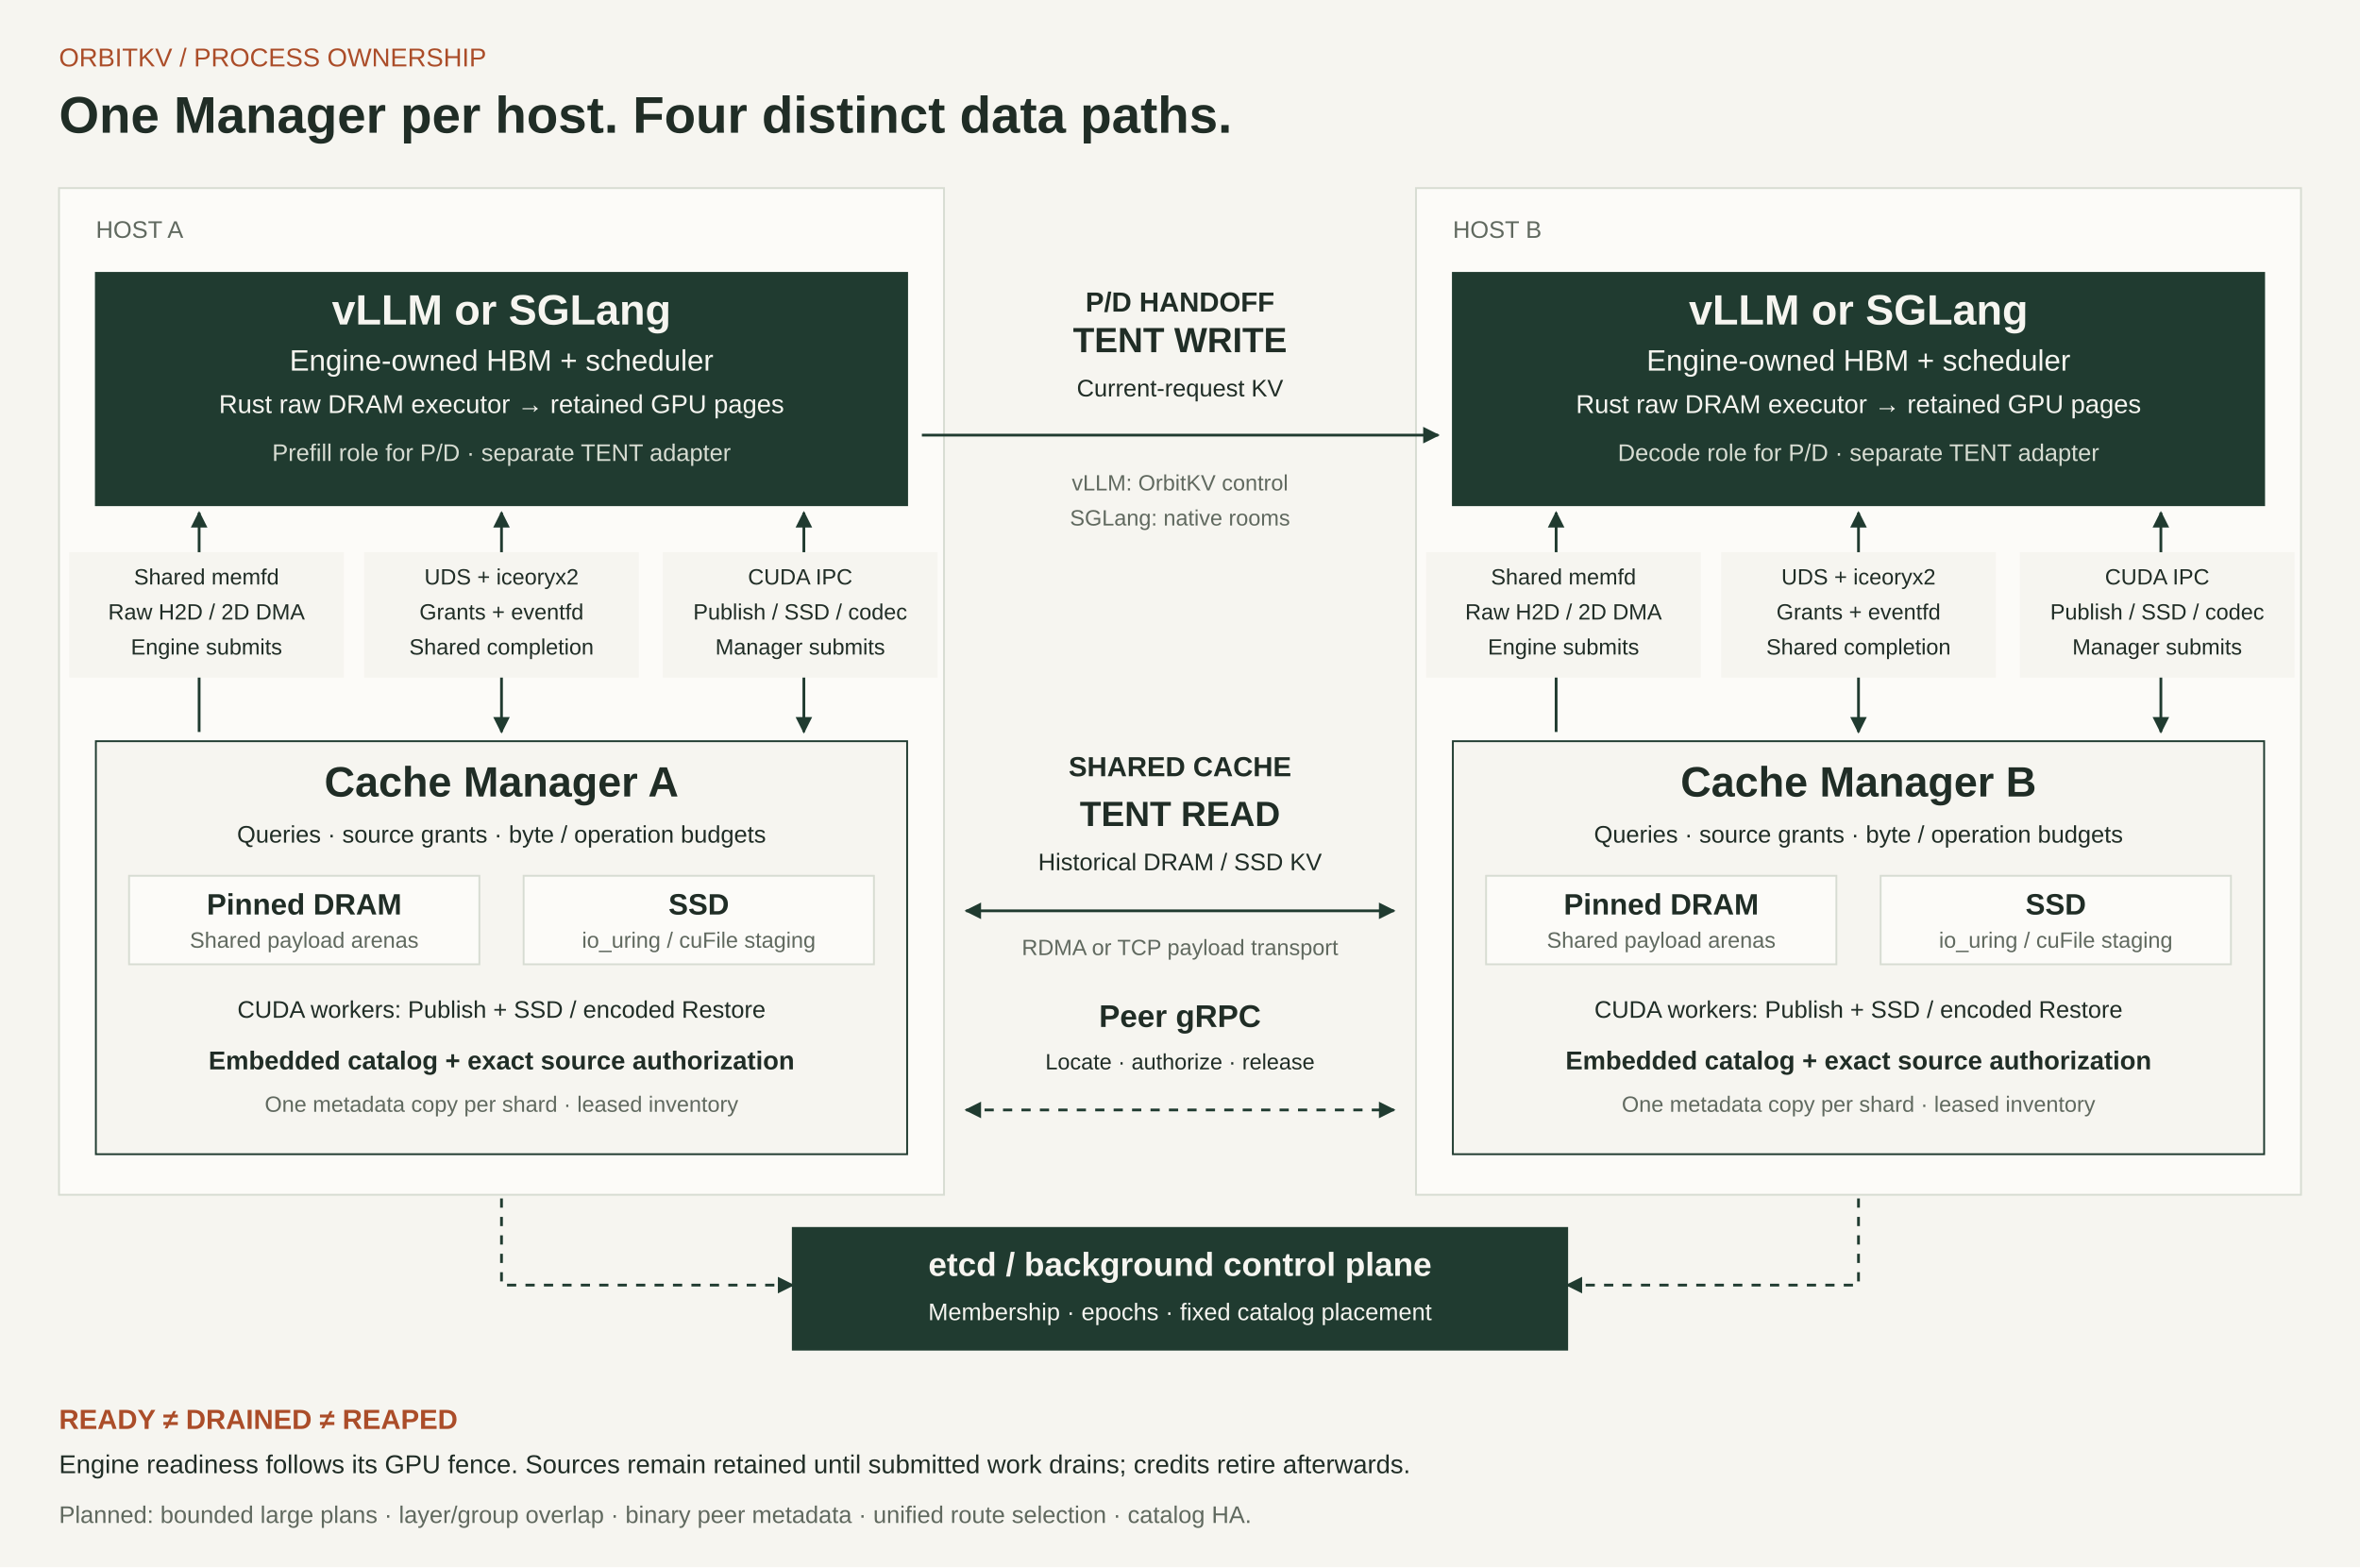
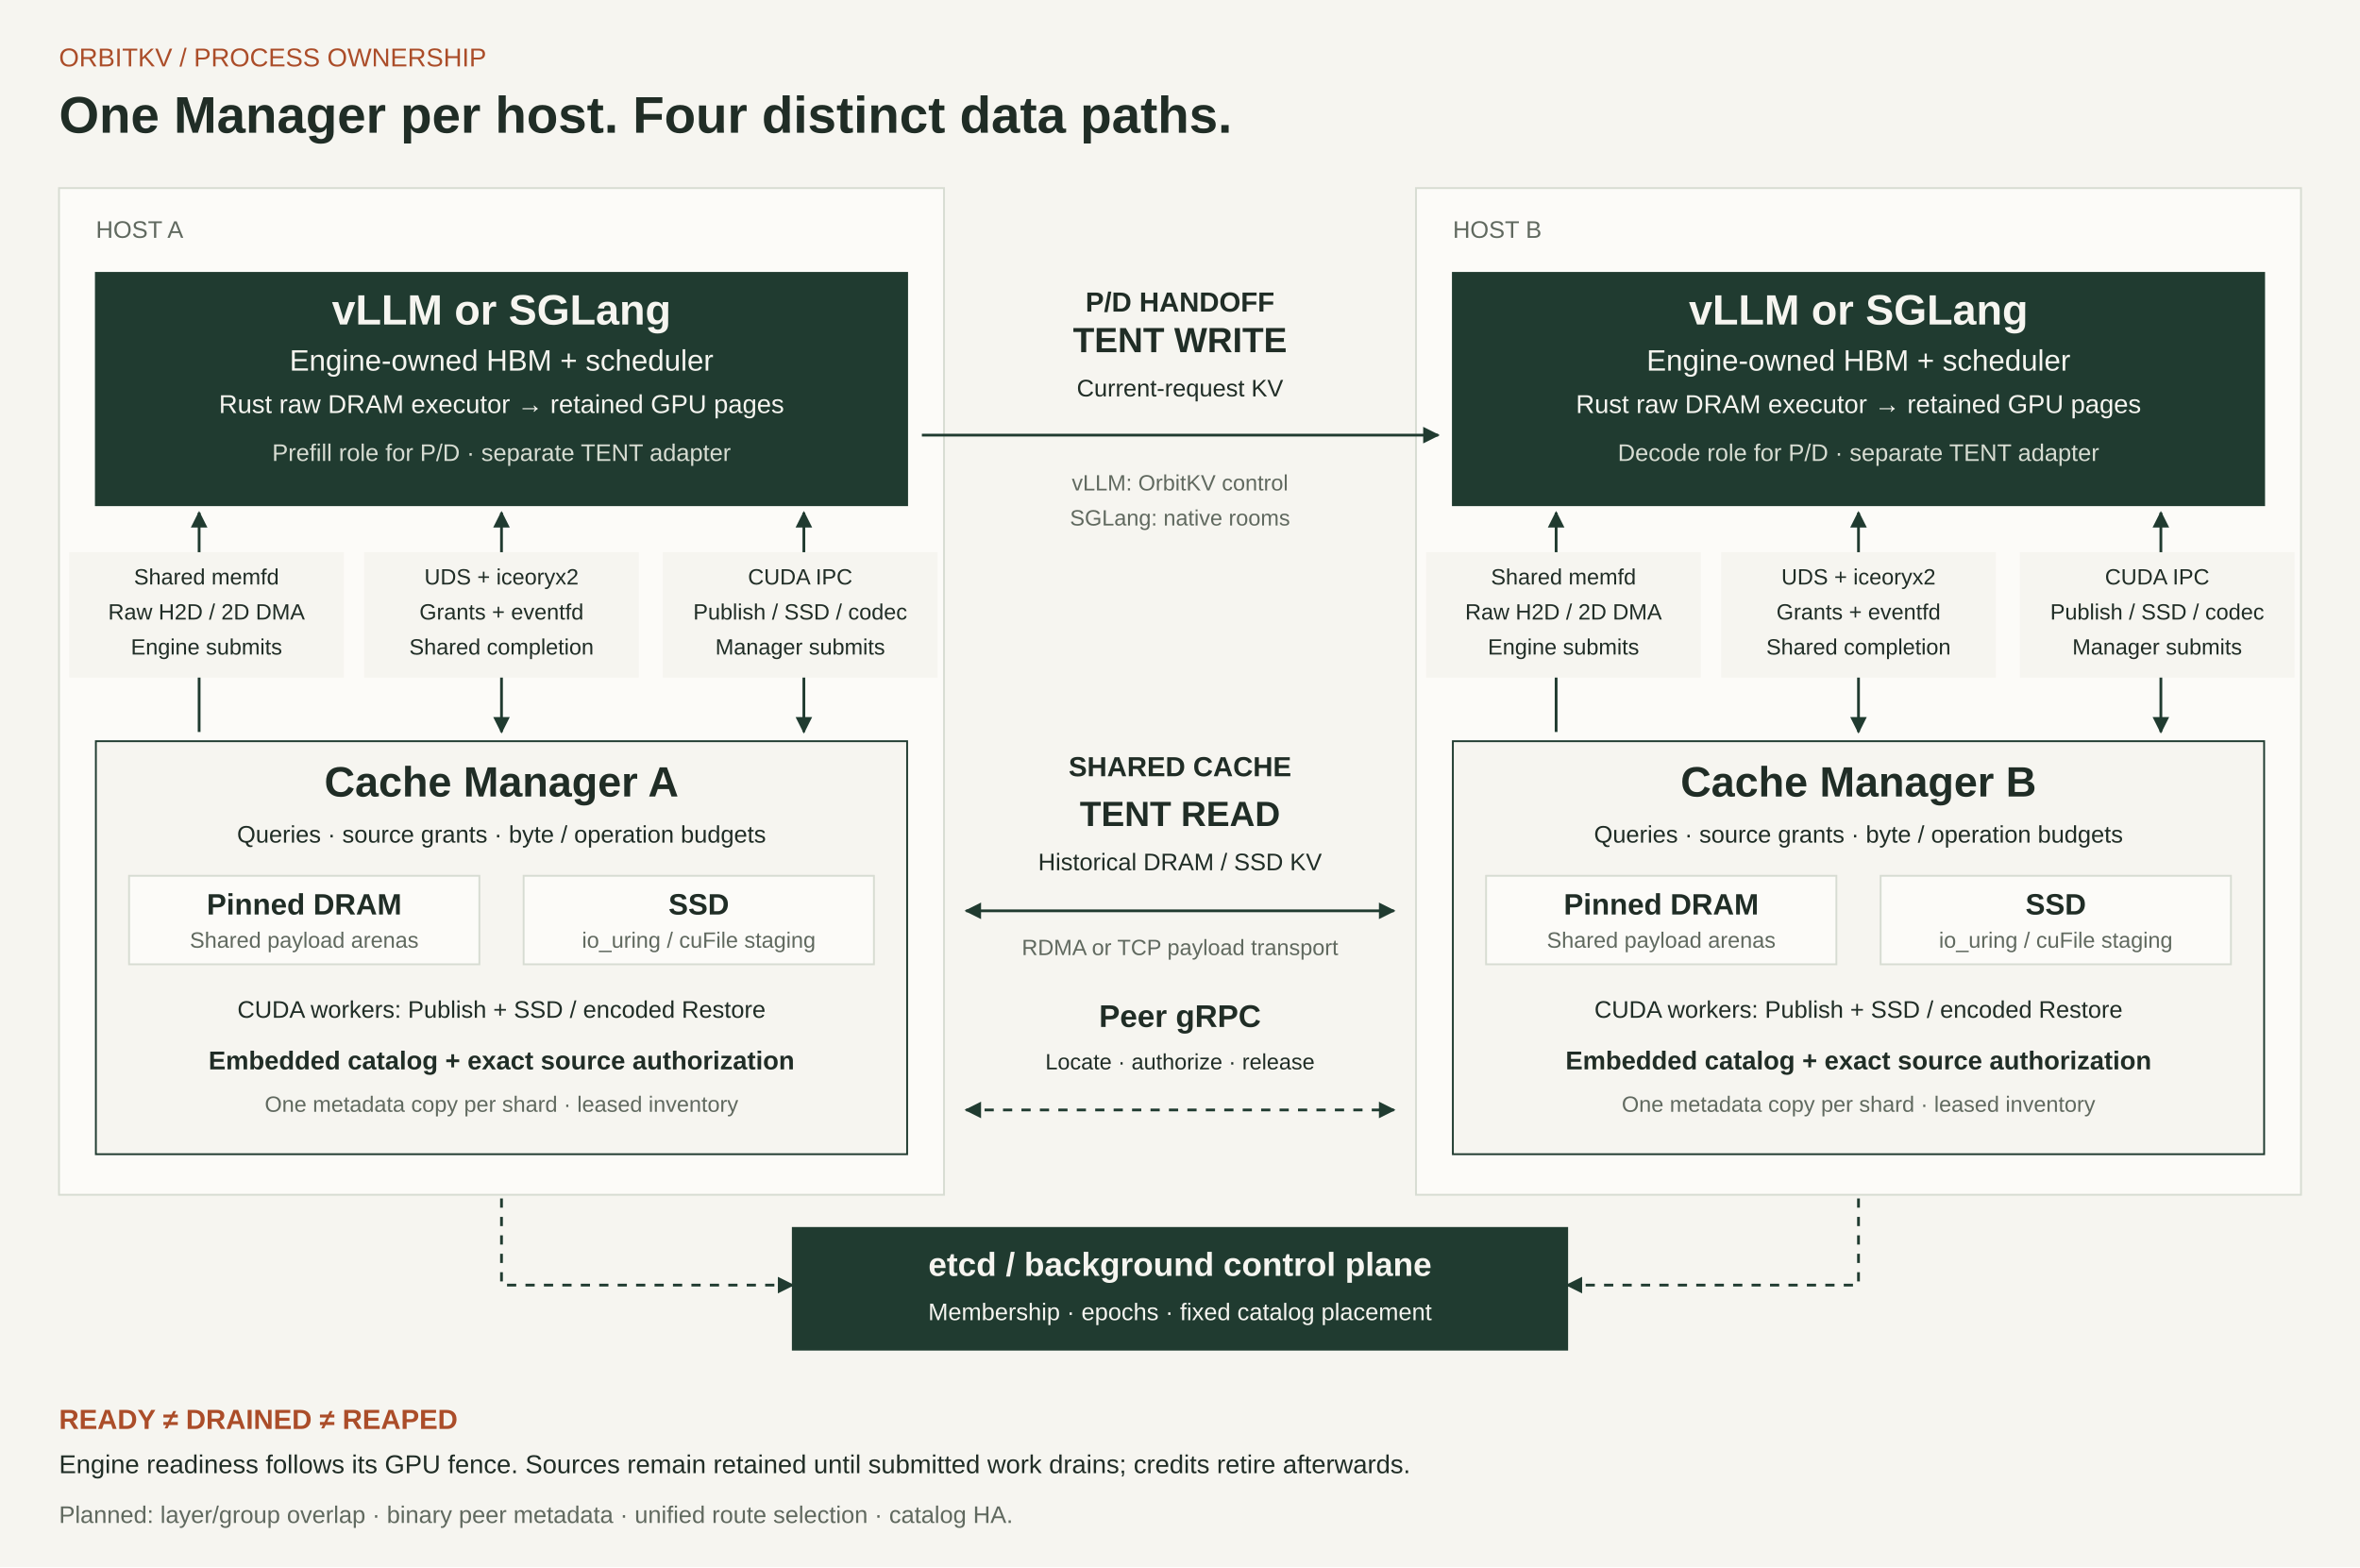
<svg xmlns="http://www.w3.org/2000/svg" width="1280" height="850" viewBox="0 0 1280 850" role="img" aria-labelledby="title desc">
  <defs>
    <marker id="arrow" viewBox="0 0 10 10" refX="9" refY="5" markerWidth="6" markerHeight="6" orient="auto">
      <path d="M0 0 10 5 0 10" fill="#203b30" />
    </marker>
    <marker id="arrow-start" viewBox="0 0 10 10" refX="1" refY="5" markerWidth="6" markerHeight="6" orient="auto">
      <path d="M10 0 0 5 10 10" fill="#203b30" />
    </marker>
  </defs>
  <rect width="1280" height="850" fill="#f6f5f0" />
  <g font-family="Arial, Helvetica, sans-serif" fill="#202d26">
    <text x="32" y="36" font-size="14" text-anchor="start" fill="#ab4d29">ORBITKV / PROCESS OWNERSHIP</text>
    <text x="32" y="72" font-size="28" text-anchor="start" font-weight="700">One Manager per host. Four distinct data paths.</text>
    <rect x="32" y="102" width="480" height="546" fill="#fcfbf8" stroke="#d7dcd2" />
    <text x="52" y="129" font-size="13" text-anchor="start" fill="#60695f">HOST A</text>
    <rect x="52" y="148" width="440" height="126" fill="#203b30" stroke="#203b30" />
    <text x="272" y="176" font-size="23" text-anchor="middle" fill="#f6f5f0" font-weight="700">vLLM or SGLang</text>
    <text x="272" y="201" font-size="16" text-anchor="middle" fill="#f6f5f0">Engine-owned HBM + scheduler</text>
    <text x="272" y="224" font-size="14" text-anchor="middle" fill="#f6f5f0">Rust raw DRAM executor → retained GPU pages</text>
    <text x="272" y="250" font-size="13" text-anchor="middle" fill="#d7dcd2">Prefill role for P/D · separate TENT adapter</text>
    <path d="M108 397V278" fill="none" stroke="#203b30" stroke-width="1.5" marker-end="url(#arrow)" />
    <path d="M272 278V397" fill="none" stroke="#203b30" stroke-width="1.5" marker-end="url(#arrow)" marker-start="url(#arrow-start)" />
    <path d="M436 278V397" fill="none" stroke="#203b30" stroke-width="1.5" marker-end="url(#arrow)" marker-start="url(#arrow-start)" />
    <rect x="38" y="300" width="148" height="67" fill="#f6f5f0" stroke="#f6f5f0" />
    <text x="112" y="317" font-size="12" text-anchor="middle">Shared memfd</text>
    <text x="112" y="336" font-size="12" text-anchor="middle">Raw H2D / 2D DMA</text>
    <text x="112" y="355" font-size="12" text-anchor="middle">Engine submits</text>
    <rect x="198" y="300" width="148" height="67" fill="#f6f5f0" stroke="#f6f5f0" />
    <text x="272" y="317" font-size="12" text-anchor="middle">UDS + iceoryx2</text>
    <text x="272" y="336" font-size="12" text-anchor="middle">Grants + eventfd</text>
    <text x="272" y="355" font-size="12" text-anchor="middle">Shared completion</text>
    <rect x="360" y="300" width="148" height="67" fill="#f6f5f0" stroke="#f6f5f0" />
    <text x="434" y="317" font-size="12" text-anchor="middle">CUDA IPC</text>
    <text x="434" y="336" font-size="12" text-anchor="middle">Publish / SSD / codec</text>
    <text x="434" y="355" font-size="12" text-anchor="middle">Manager submits</text>
    <rect x="52" y="402" width="440" height="224" fill="#f6f5f0" stroke="#203b30" />
    <text x="272" y="432" font-size="23" text-anchor="middle" font-weight="700">Cache Manager A</text>
    <text x="272" y="457" font-size="13" text-anchor="middle">Queries · source grants · byte / operation budgets</text>
    <rect x="70" y="475" width="190" height="48" fill="#fcfbf8" stroke="#d7dcd2" />
    <rect x="284" y="475" width="190" height="48" fill="#fcfbf8" stroke="#d7dcd2" />
    <text x="165" y="496" font-size="16" text-anchor="middle" font-weight="700">Pinned DRAM</text>
    <text x="165" y="514" font-size="12" text-anchor="middle" fill="#60695f">Shared payload arenas</text>
    <text x="379" y="496" font-size="16" text-anchor="middle" font-weight="700">SSD</text>
    <text x="379" y="514" font-size="12" text-anchor="middle" fill="#60695f">io_uring / cuFile staging</text>
    <text x="272" y="552" font-size="13" text-anchor="middle">CUDA workers: Publish + SSD / encoded Restore</text>
    <text x="272" y="580" font-size="14" text-anchor="middle" font-weight="700">Embedded catalog + exact source authorization</text>
    <text x="272" y="603" font-size="12" text-anchor="middle" fill="#60695f">One metadata copy per shard · leased inventory</text>
    <rect x="768" y="102" width="480" height="546" fill="#fcfbf8" stroke="#d7dcd2" />
    <text x="788" y="129" font-size="13" text-anchor="start" fill="#60695f">HOST B</text>
    <rect x="788" y="148" width="440" height="126" fill="#203b30" stroke="#203b30" />
    <text x="1008" y="176" font-size="23" text-anchor="middle" fill="#f6f5f0" font-weight="700">vLLM or SGLang</text>
    <text x="1008" y="201" font-size="16" text-anchor="middle" fill="#f6f5f0">Engine-owned HBM + scheduler</text>
    <text x="1008" y="224" font-size="14" text-anchor="middle" fill="#f6f5f0">Rust raw DRAM executor → retained GPU pages</text>
    <text x="1008" y="250" font-size="13" text-anchor="middle" fill="#d7dcd2">Decode role for P/D · separate TENT adapter</text>
    <path d="M844 397V278" fill="none" stroke="#203b30" stroke-width="1.5" marker-end="url(#arrow)" />
    <path d="M1008 278V397" fill="none" stroke="#203b30" stroke-width="1.5" marker-end="url(#arrow)" marker-start="url(#arrow-start)" />
    <path d="M1172 278V397" fill="none" stroke="#203b30" stroke-width="1.5" marker-end="url(#arrow)" marker-start="url(#arrow-start)" />
    <rect x="774" y="300" width="148" height="67" fill="#f6f5f0" stroke="#f6f5f0" />
    <text x="848" y="317" font-size="12" text-anchor="middle">Shared memfd</text>
    <text x="848" y="336" font-size="12" text-anchor="middle">Raw H2D / 2D DMA</text>
    <text x="848" y="355" font-size="12" text-anchor="middle">Engine submits</text>
    <rect x="934" y="300" width="148" height="67" fill="#f6f5f0" stroke="#f6f5f0" />
    <text x="1008" y="317" font-size="12" text-anchor="middle">UDS + iceoryx2</text>
    <text x="1008" y="336" font-size="12" text-anchor="middle">Grants + eventfd</text>
    <text x="1008" y="355" font-size="12" text-anchor="middle">Shared completion</text>
    <rect x="1096" y="300" width="148" height="67" fill="#f6f5f0" stroke="#f6f5f0" />
    <text x="1170" y="317" font-size="12" text-anchor="middle">CUDA IPC</text>
    <text x="1170" y="336" font-size="12" text-anchor="middle">Publish / SSD / codec</text>
    <text x="1170" y="355" font-size="12" text-anchor="middle">Manager submits</text>
    <rect x="788" y="402" width="440" height="224" fill="#f6f5f0" stroke="#203b30" />
    <text x="1008" y="432" font-size="23" text-anchor="middle" font-weight="700">Cache Manager B</text>
    <text x="1008" y="457" font-size="13" text-anchor="middle">Queries · source grants · byte / operation budgets</text>
    <rect x="806" y="475" width="190" height="48" fill="#fcfbf8" stroke="#d7dcd2" />
    <rect x="1020" y="475" width="190" height="48" fill="#fcfbf8" stroke="#d7dcd2" />
    <text x="901" y="496" font-size="16" text-anchor="middle" font-weight="700">Pinned DRAM</text>
    <text x="901" y="514" font-size="12" text-anchor="middle" fill="#60695f">Shared payload arenas</text>
    <text x="1115" y="496" font-size="16" text-anchor="middle" font-weight="700">SSD</text>
    <text x="1115" y="514" font-size="12" text-anchor="middle" fill="#60695f">io_uring / cuFile staging</text>
    <text x="1008" y="552" font-size="13" text-anchor="middle">CUDA workers: Publish + SSD / encoded Restore</text>
    <text x="1008" y="580" font-size="14" text-anchor="middle" font-weight="700">Embedded catalog + exact source authorization</text>
    <text x="1008" y="603" font-size="12" text-anchor="middle" fill="#60695f">One metadata copy per shard · leased inventory</text>
    <path d="M500 236H780" fill="none" stroke="#203b30" stroke-width="1.5" marker-end="url(#arrow)" />
    <text x="640" y="169" font-size="15" text-anchor="middle" font-weight="700">P/D HANDOFF</text>
    <text x="640" y="191" font-size="19" text-anchor="middle" font-weight="700">TENT WRITE</text>
    <text x="640" y="215" font-size="13" text-anchor="middle">Current-request KV</text>
    <text x="640" y="266" font-size="12" text-anchor="middle" fill="#60695f">vLLM: OrbitKV control</text>
    <text x="640" y="285" font-size="12" text-anchor="middle" fill="#60695f">SGLang: native rooms</text>
    <path d="M524 494H756" fill="none" stroke="#203b30" stroke-width="1.5" marker-end="url(#arrow)" marker-start="url(#arrow-start)" />
    <text x="640" y="421" font-size="15" text-anchor="middle" font-weight="700">SHARED CACHE</text>
    <text x="640" y="448" font-size="19" text-anchor="middle" font-weight="700">TENT READ</text>
    <text x="640" y="472" font-size="13" text-anchor="middle">Historical DRAM / SSD KV</text>
    <text x="640" y="518" font-size="12" text-anchor="middle" fill="#60695f">RDMA or TCP payload transport</text>
    <path d="M524 602H756" fill="none" stroke="#203b30" stroke-width="1.5" marker-end="url(#arrow)" marker-start="url(#arrow-start)" stroke-dasharray="5 5" />
    <text x="640" y="557" font-size="17" text-anchor="middle" font-weight="700">Peer gRPC</text>
    <text x="640" y="580" font-size="12" text-anchor="middle">Locate · authorize · release</text>
    <path d="M272 650V697H430" fill="none" stroke="#203b30" stroke-width="1.5" marker-end="url(#arrow)" stroke-dasharray="5 5" />
    <path d="M1008 650V697H850" fill="none" stroke="#203b30" stroke-width="1.5" marker-end="url(#arrow)" stroke-dasharray="5 5" />
    <rect x="430" y="666" width="420" height="66" fill="#203b30" stroke="#203b30" />
    <text x="640" y="692" font-size="18" text-anchor="middle" fill="#f6f5f0" font-weight="700">etcd / background control plane</text>
    <text x="640" y="716" font-size="13" text-anchor="middle" fill="#f6f5f0">Membership · epochs · fixed catalog placement</text>
    <text x="32" y="775" font-size="15" text-anchor="start" fill="#ab4d29" font-weight="700">READY ≠ DRAINED ≠ REAPED</text>
    <text x="32" y="799" font-size="14" text-anchor="start">Engine readiness follows its GPU fence. Sources remain retained until submitted work drains; credits retire afterwards.</text>
-     <text x="32" y="826" font-size="13" text-anchor="start" fill="#60695f">Planned: bounded large plans · layer/group overlap · binary peer metadata · unified route selection · catalog HA.</text>
+     <text x="32" y="826" font-size="13" text-anchor="start" fill="#60695f">Planned: layer/group overlap · binary peer metadata · unified route selection · catalog HA.</text>
  </g>
</svg>
